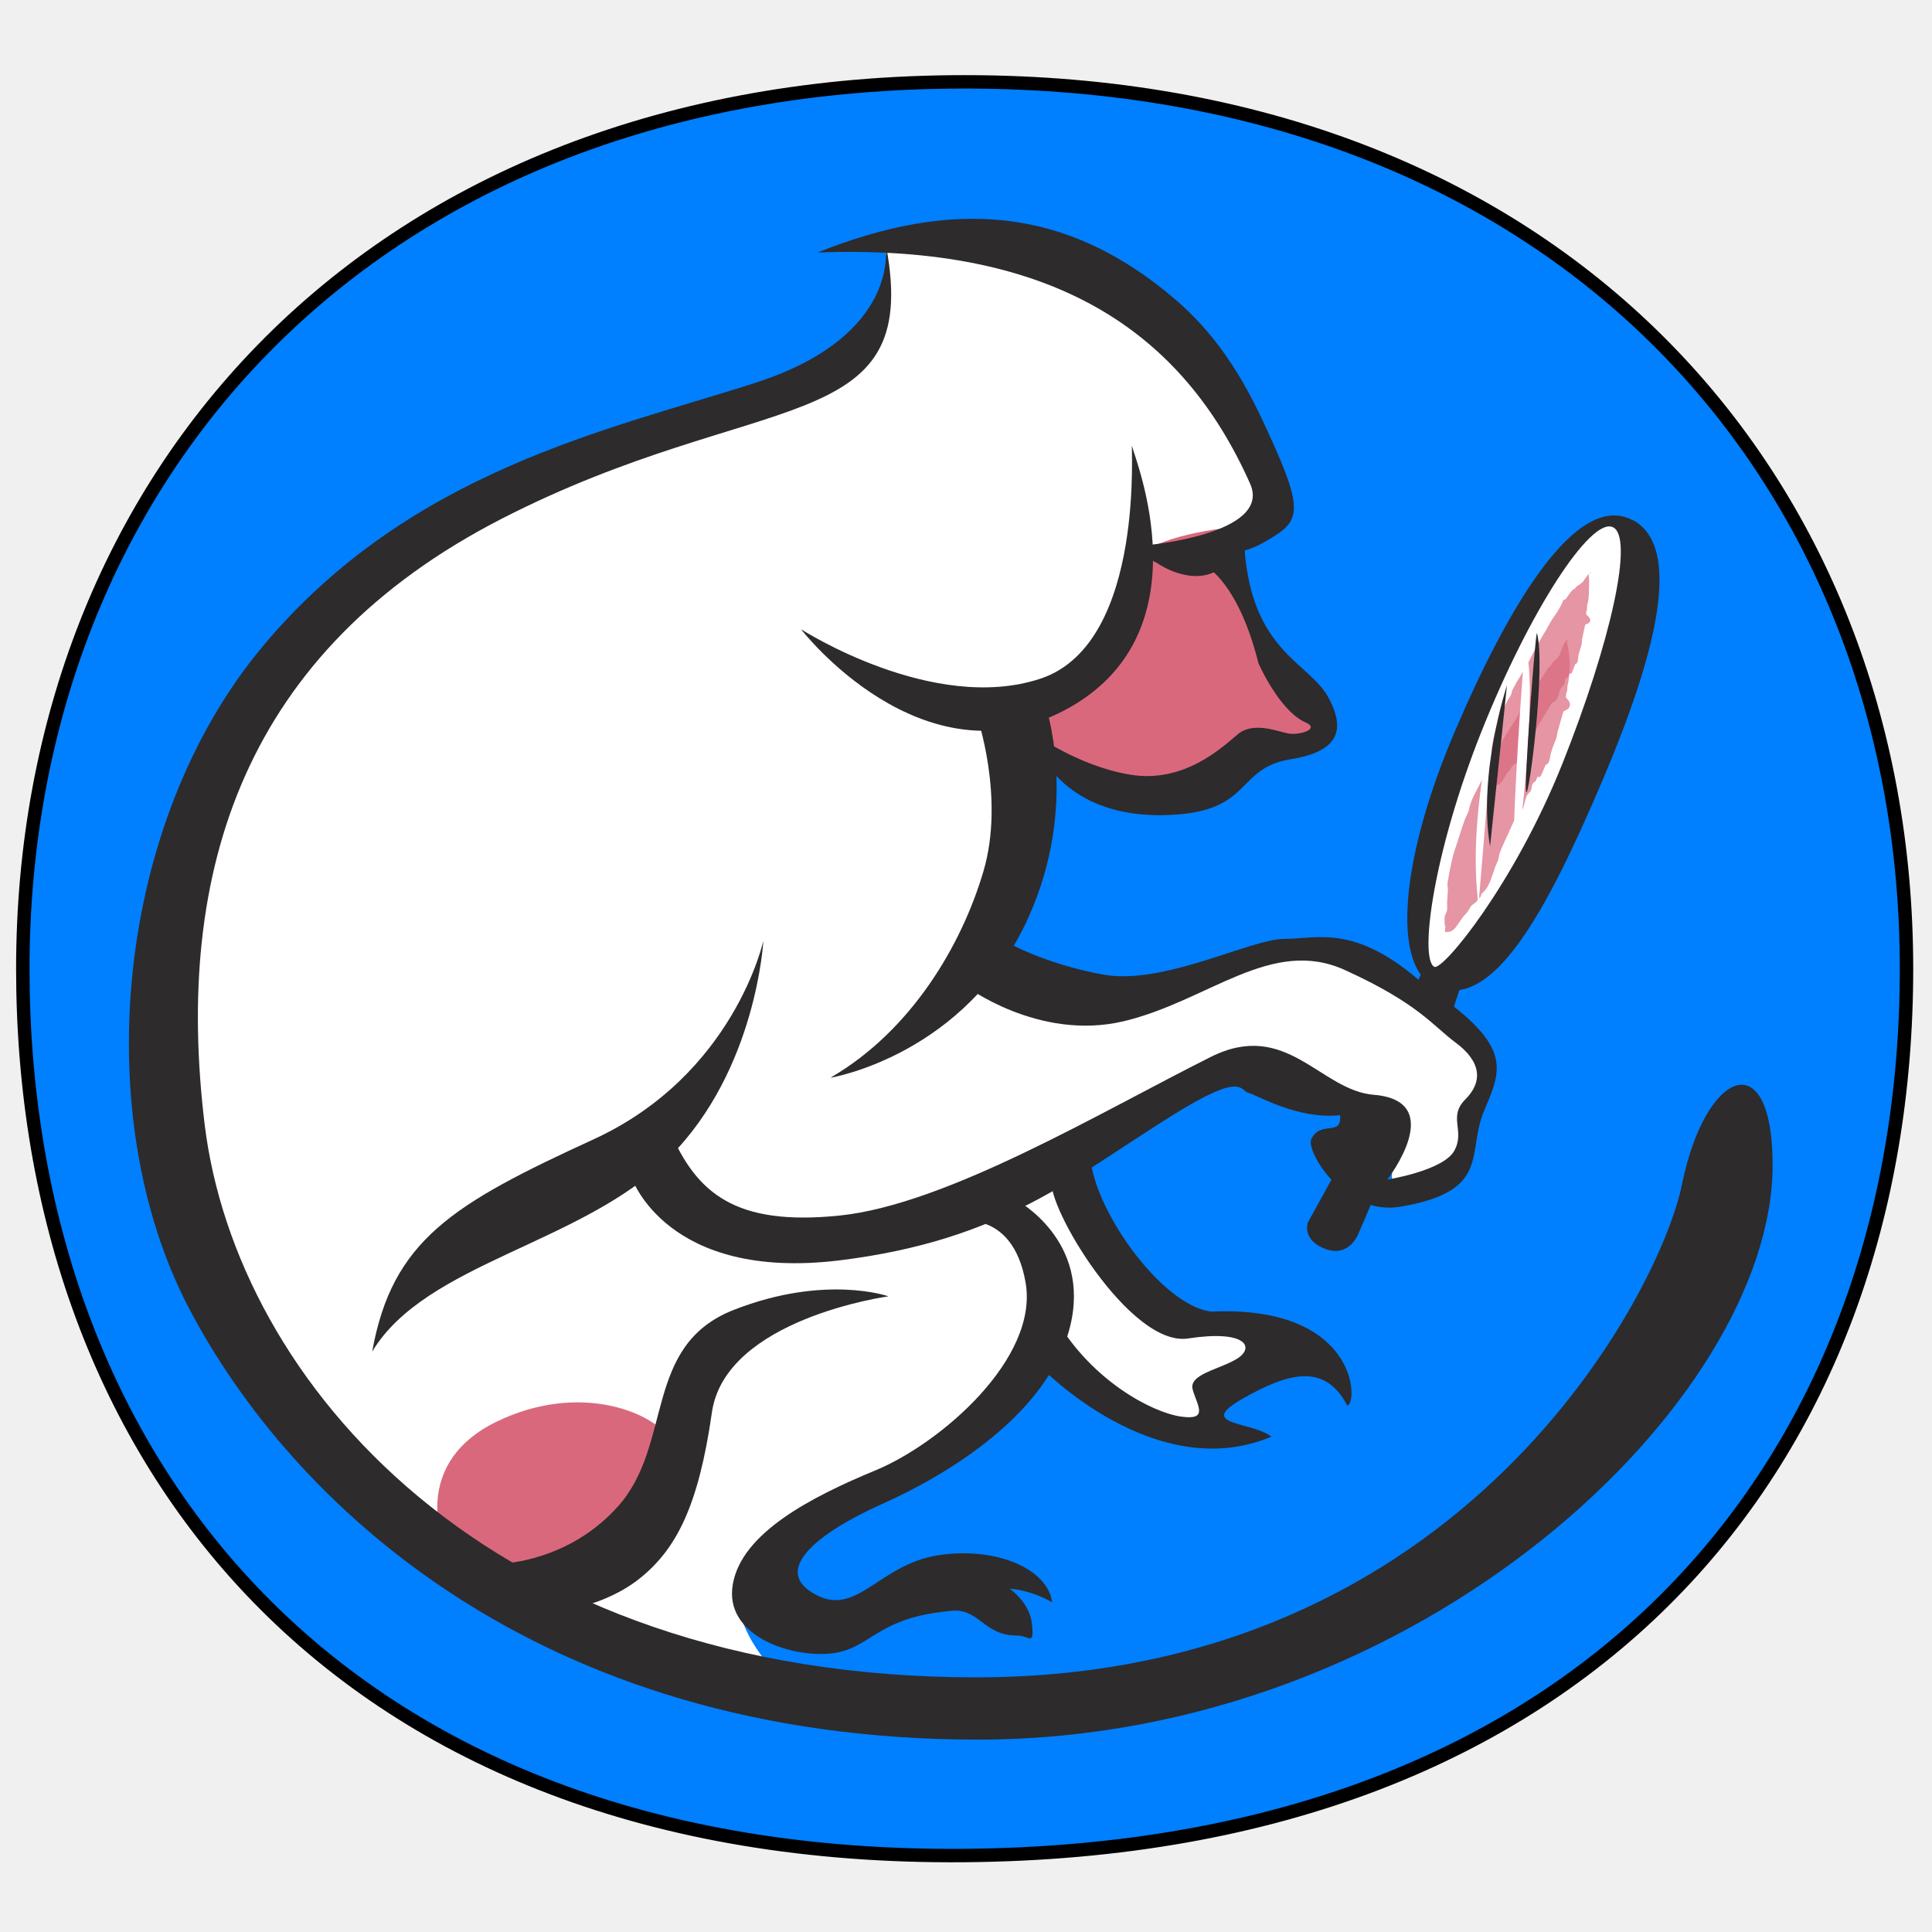
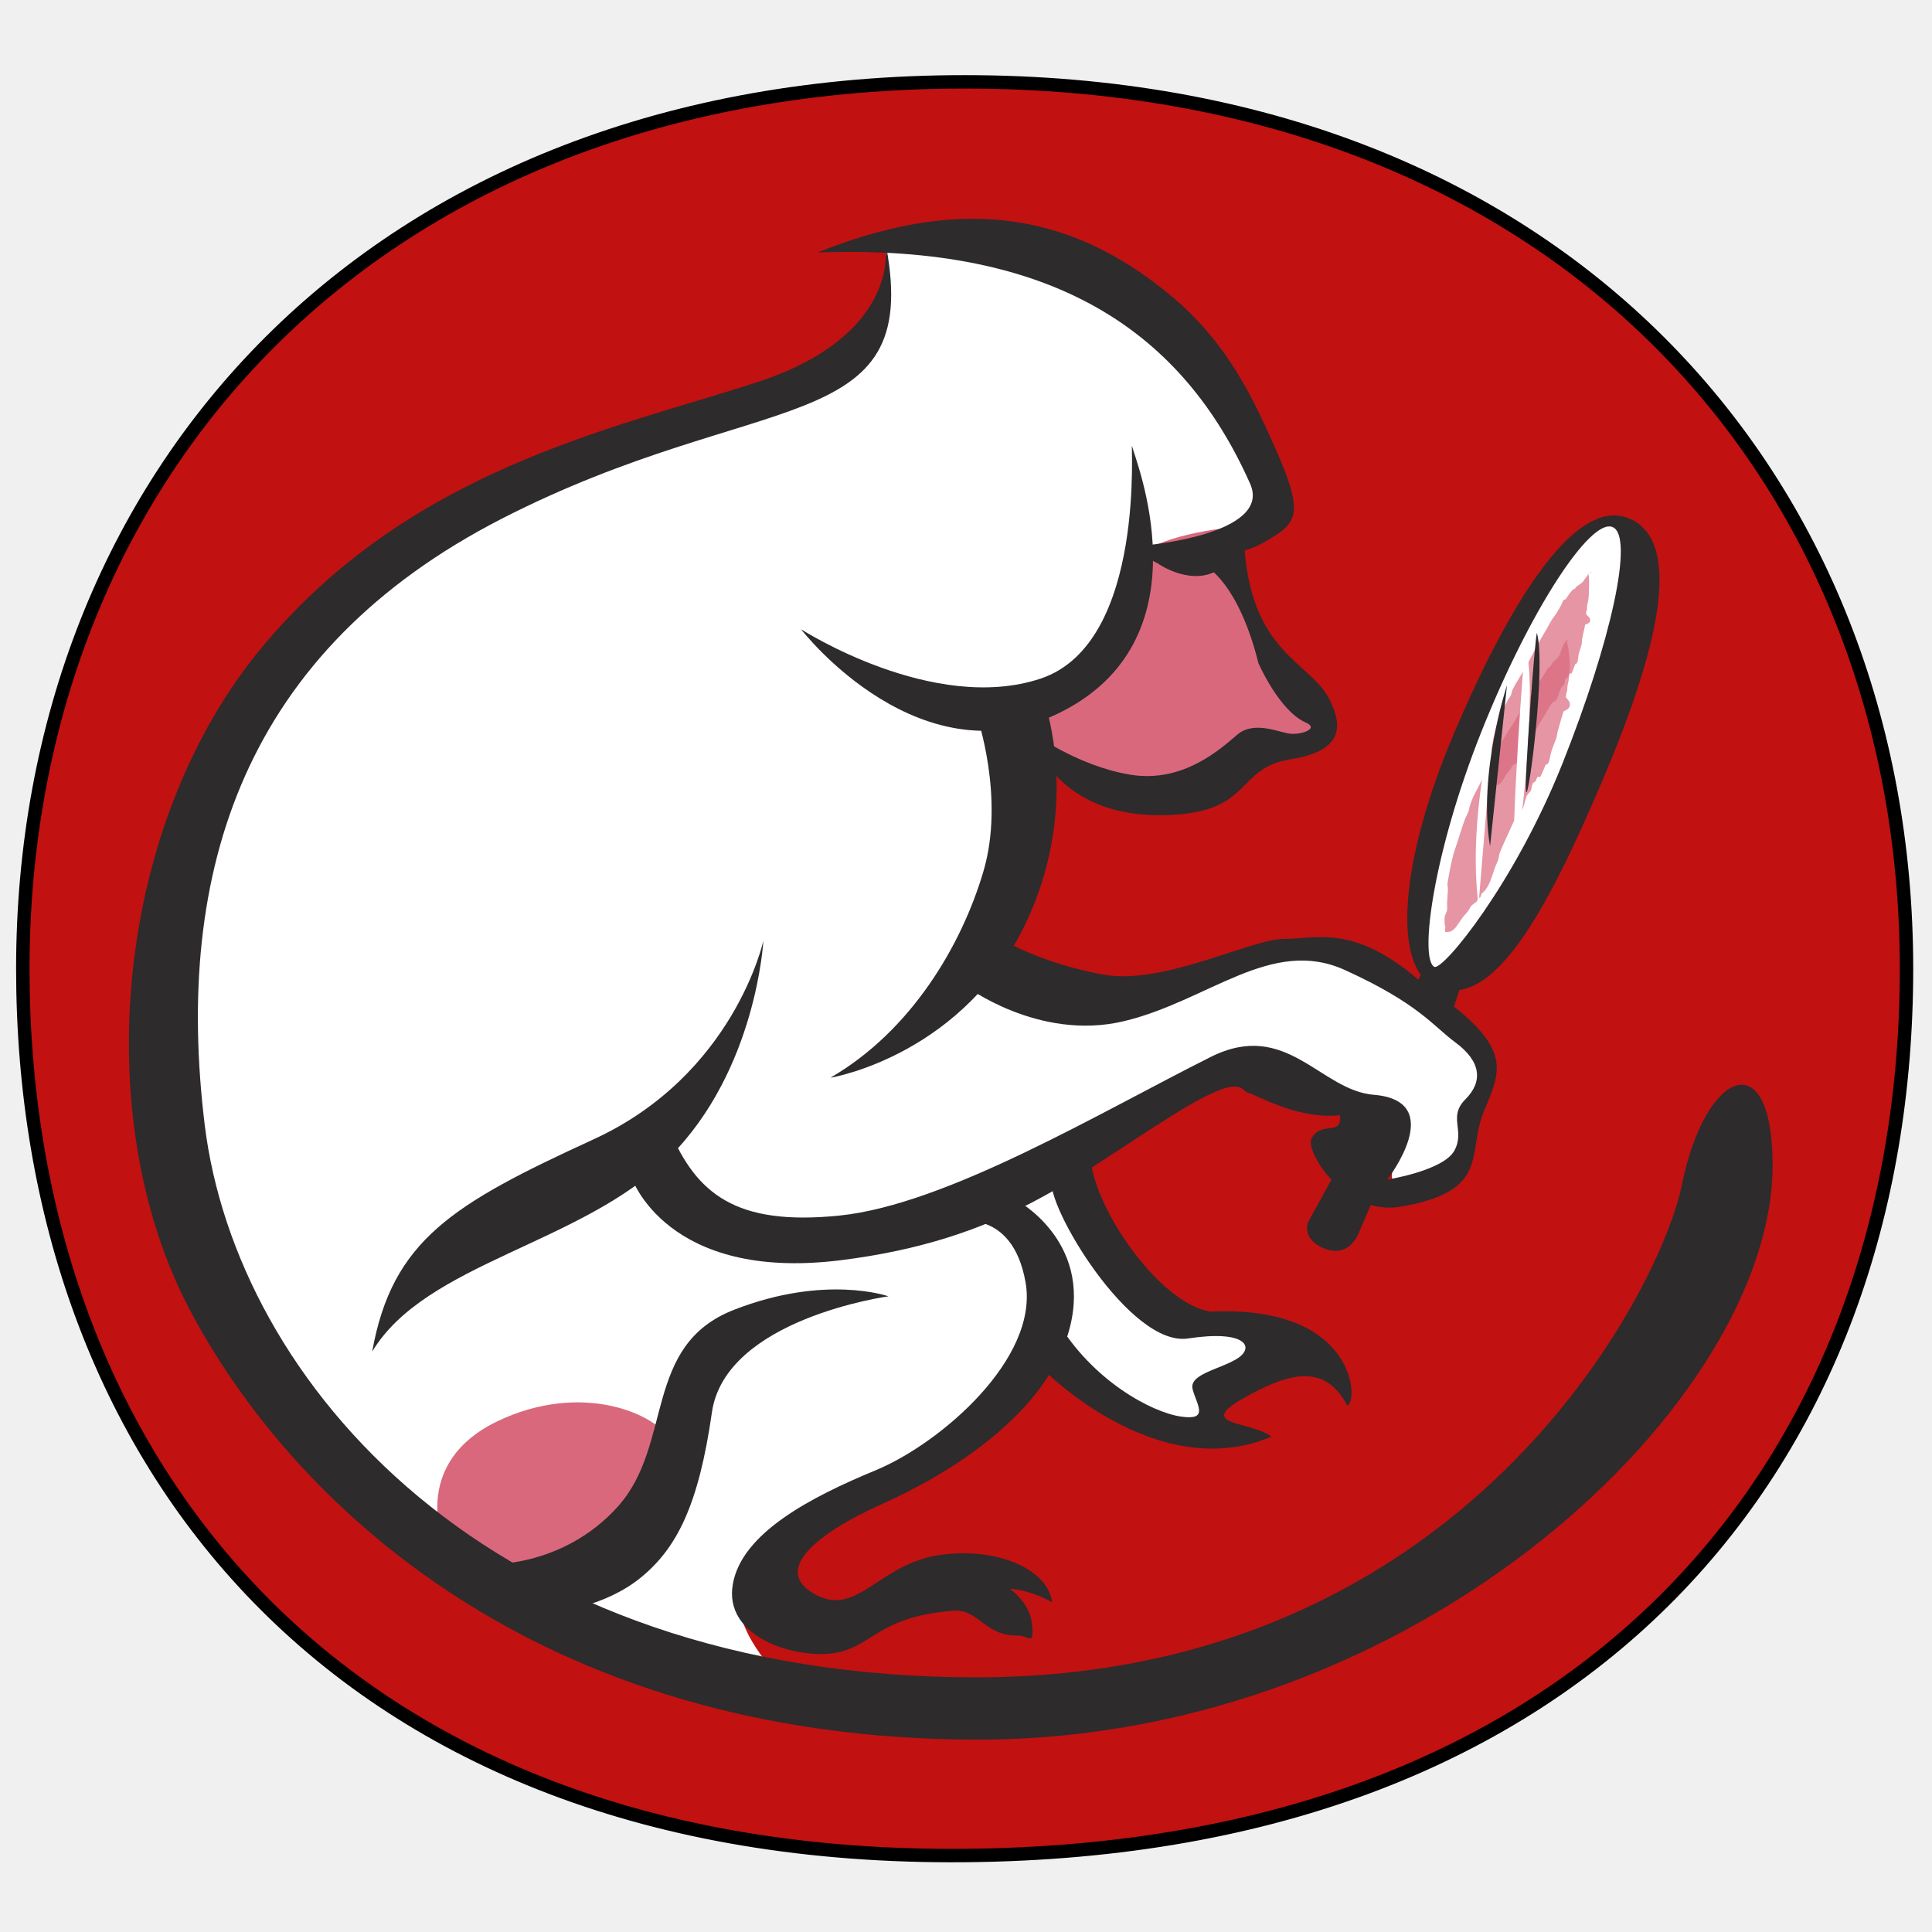
<svg xmlns="http://www.w3.org/2000/svg" width="720" height="720">
-   <g class="layer">
-     <path d="m8.5,361c0,-182.597 129.077,-330.5 351,-330.5c221.923,0 351,147.903 351,330.5c0,182.597 -117.077,328.5 -351,330.5c-233.923,2 -351,-147.903 -351,-330.5z" fill="#007fff" id="svg_18" stroke="#000000" stroke-dasharray="null" stroke-linecap="null" stroke-linejoin="null" stroke-width="5" />
-     <ellipse cx="648.5" cy="229.5" fill="#FF0000" id="svg_19" rx="1" ry="0" stroke="#000000" stroke-dasharray="null" stroke-linecap="null" stroke-linejoin="null" stroke-width="5" />
-     <path d="m328.4,89.2s8.7,18.6 -3.6,39.2c-6.2,10.2 -163.1,43.6 -224.3,128.6c-37.5,58.7 -95,228.7 88.7,341.2c82.5,42.5 117.5,41.2 117.5,41.2s-55,-38.7 -20,-65s86.2,-38.7 100,-75c16.2,12.5 42.5,38.7 67.5,36.2c-2.5,-16.2 -8.7,-22.5 11.2,-25s30,-2.5 30,-2.5s-18.7,-15 -40,-16.2s-61.2,-42.5 -60,-60c26.2,-15 60,-40 80,-32.5s40,20 43.7,31.2c0,7.5 -3.7,20 12.5,10s12.5,-16.2 18.7,-30s7.5,-16.2 -6.2,-27.5s-46.2,-37.5 -72.5,-30s-81.2,28.7 -108.7,2.5c11.2,-25 28.7,-65 20,-92.5c16.2,-12.5 35,-26.2 37.5,-48.7c18.7,-2.5 58.7,-13.7 51.2,-33.7s-60.7,-108.7 -142,-91.2" fill="#fff" id="svg_1" />
-     <path d="m587.9,293.4c13.7,-36.2 36.2,-97.5 15,-100s-45,55 -51.2,70s-31.2,90 -17.5,100s53.7,-70 53.7,-70" fill="#fff" id="svg_2" />
-     <path d="m471.6,195.9c3.9,-6.1 7.2,-0.8 -9.6,0.4c-16.8,1.2 -37,6.4 -40.4,13.8c-6.4,13.7 -8.6,47.6 -33,55.1c-1.2,8.7 0,28.7 34.3,32.5s35.6,-18.7 55.6,-18.1s18.1,-6.8 11.2,-12.5s-30.6,-43.7 -30.6,-56.2s8.1,-8.1 12.5,-15m-306.9,376.9s-10.6,-28.1 20.6,-43.1s59.3,-3.1 65,7.5s-9.3,53.1 -63.1,53.7c-13.1,-10.6 -22.5,-18.1 -22.5,-18.1" fill="#da687d" id="svg_3" />
-     <g id="svg_4" opacity="0.7" transform="matrix(1.25 0 0 -1.25 -26.846 640)">
-       <path d="m495,341c0.4,-1.5 0.2,-3.1 0.2,-4.8c0,-1.6 -0.1,-3.3 -0.6,-4.9c0.1,-0.3 0,-0.8 0,-1.2c-0.4,-0.5 -0.1,-0.9 -0.2,-1.3c0.6,-0.6 1.5,-1.3 1.1,-2.1c-0.2,-0.5 -0.8,-0.7 -1.4,-0.9c-0.3,-1.4 -0.7,-3 -1,-4.6c0,-0.4 0,-1 -0.1,-1.4c-0.3,-1 -0.6,-1.9 -0.9,-3c-0.2,-0.9 0,-2.6 -1,-2.8c-0.4,-1 -0.6,-1.8 -1.1,-2.8c-0.2,-0.1 -0.4,0.1 -0.6,0c-0.3,-0.3 -0.2,-0.8 -0.5,-1.1c-0.2,-0.2 -0.5,-0.1 -0.6,-0.3c-0.3,-0.5 -0.2,-1.2 -0.5,-1.9a4.7,4.7 0 0 1 -1.1,-1.4c-0.5,-1.1 -0.6,-2.6 -1.5,-3.5c-0.2,-0.2 -0.7,-0.3 -1,-0.6c-0.2,-0.2 -0.4,-0.6 -0.6,-0.9c-0.3,-0.4 -0.6,-1 -0.9,-1.5c-1,-1.7 -2.3,-3.7 -3.3,-5.6c-0.1,-0.3 -0.2,-0.8 -0.3,-1.1c-0.3,-0.8 -0.9,-1.5 -1.2,-2.3c-0.5,-1.2 -1.3,-3.3 -2.5,-4.4c-0.1,-0.1 -0.4,-0.2 -0.6,-0.4c-0.1,-0.2 -0.1,-0.5 -0.3,-0.8c0,-0.1 -0.4,-0.1 -0.5,-0.3c-0.2,-0.2 -0.3,-0.4 -0.4,-0.6c-0.4,-0.3 -1,-0.5 -1.3,-0.9c-0.2,-0.3 -0.3,-0.7 -0.6,-1.1c-0.3,-0.4 -0.7,-0.7 -1,-1.2c-0.9,-1.2 -1.3,-2.8 -2.7,-3.3c-0.3,-0.1 -0.8,-0.1 -1.2,-0.2c-0.3,0.3 0,0.8 -0.1,1.1c0,0.2 -0.2,0.3 -0.3,0.5c-0.1,0.4 -0.3,1.3 -0.3,1.8c0,0.5 0.3,0.9 0.3,1.6c0,0.5 -0.1,1.2 -0.1,1.8c0,0.3 0,0.6 0,0.9c0,0.5 0,0.8 0,1.4c0,0.7 0,1.4 -0.1,2.1c0.3,1.7 0.5,3 1,4.9c0.2,0.8 0.7,2.3 1.1,3.3c0.8,1.8 1.6,3.9 2.6,5.9c0.3,0.6 0.8,1.1 1.1,1.8c0.1,0.3 0.2,0.8 0.3,1.2c1.6,3.3 3.8,6.2 5.5,9.7c1.4,2.8 2.8,5.4 4.7,8.5c0.8,1.4 1.5,2.9 2.4,4c0.6,0.8 1.6,2.4 2.3,3.9c0.2,0.5 0.2,1 1,1.1c0.7,0.9 1.3,2 2.1,2.8c0.2,0.2 0.5,0.3 0.7,0.4c0.2,0.2 0.3,0.5 0.6,0.7c0.5,0.4 1.4,0.8 2,1.6c0.1,0.2 0.2,0.4 0.4,0.6c0.4,0.5 1.1,1.8 1.8,2c0,0 0.2,0 0.3,0" fill="#da687d" id="svg_5" />
-     </g>
-     <g id="svg_6" opacity="0.7" transform="matrix(1.25 0 0 -1.25 -26.846 640)">
-       <path d="m488.6,320.6c0.6,-1.9 0.7,-4.1 0.9,-6.2c0,-2.1 -0.1,-4.5 -0.7,-6.9c0,-0.4 -0.1,-1.1 -0.1,-1.6c-0.5,-0.7 -0.2,-1.2 -0.4,-1.8c0.7,-0.8 1.6,-1.6 1.1,-2.8c-0.3,-0.8 -1.1,-1 -1.8,-1.4c-0.6,-1.9 -1.2,-4.2 -1.8,-6.3c-0.1,-0.6 -0.2,-1.3 -0.4,-1.9c-0.5,-1.3 -1.1,-2.6 -1.5,-4.1c-0.4,-1.2 -0.3,-3.4 -1.6,-3.6c-0.6,-1.3 -0.9,-2.3 -1.6,-3.6c-0.3,-0.2 -0.5,0.1 -0.8,0c-0.3,-0.4 -0.4,-1 -0.7,-1.4c-0.2,-0.2 -0.5,-0.2 -0.7,-0.5c-0.4,-0.6 -0.3,-1.5 -0.7,-2.4a6.5,6.5 0 0 1 -1.1,-1.3l-0.1,-0.2l0,-0.1l0,0l0,0l0,0l0,0.1l0,0l0,0l0,0l0,0l0,0c-0.6,-1.6 -0.8,-3.6 -1.8,-4.9c-0.3,-0.4 -0.8,-0.5 -1.1,-0.9c-0.2,-0.3 -0.4,-0.9 -0.7,-1.3c-0.3,-0.6 -0.7,-1.4 -1,-2.1c-1,-2.4 -2.5,-5.2 -3.5,-8c-0.1,-0.5 -0.2,-1.1 -0.3,-1.6c-0.4,-1.1 -1,-2.2 -1.3,-3.3c-0.6,-1.7 -1.4,-4.7 -3,-6.3c-0.1,-0.2 -0.5,-0.4 -0.7,-0.6c-0.2,-0.3 -0.1,-0.7 -0.4,-1.1c-0.1,-0.1 -0.4,-0.2 -0.6,-0.4c-0.2,-0.3 -0.3,-0.6 -0.5,-0.9c-0.5,-0.5 -1.2,-0.8 -1.7,-1.4c-0.3,-0.4 -0.5,-1 -0.9,-1.5c-0.4,-0.5 -0.9,-1.1 -1.4,-1.6l-1.8,-2.6c-0.5,-0.8 -1.2,-1.5 -2,-1.8c-0.4,-0.2 -1,-0.1 -1.5,-0.2c-0.3,0.4 0,1 0,1.5c0,0.2 -0.2,0.5 -0.2,0.7c0,0.6 -0.1,1.7 0,2.3c0,0.6 0.5,1.1 0.7,2c0.1,0.7 0,1.5 0,2.3c0,0.3 0.1,0.7 0.1,1.2c0,0.6 0,0.9 0.1,1.7c0.1,0.9 0,1.8 -0.1,2.7c0.4,2.1 0.6,3.8 1.2,6.3c0.2,1.1 0.7,3.1 1.2,4.4c0.4,1.3 0.9,2.6 1.3,4c0.4,1.4 0.9,2.8 1.4,4.2c0.3,0.9 0.8,1.7 1.2,2.7c0.2,0.5 0.2,1.1 0.4,1.7c0.4,1.2 0.9,2.5 1.5,3.6a147.5,147.5 0 0 0 1.7,3.3l0.9,1.8c0.3,0.5 0.6,1.1 0.9,1.7a75.5,75.5 0 0 1 1.8,3.6a129.6,129.6 0 0 0 3.1,5.7a340.1,340.1 0 0 0 3.6,5.8c1.1,1.8 2.2,3.8 3.3,5.3c0.8,1.1 2.1,3.1 3,5.1c0.3,0.7 0.3,1.3 1.1,1.4c0.9,1.2 1.6,2.6 2.4,3.7c0.2,0.2 0.5,0.4 0.8,0.7c0.2,0.3 0.4,0.7 0.6,1c0.5,0.6 1.6,1.2 2.2,2.5c0.1,0.3 0.1,0.6 0.3,1c0.3,0.8 1,2.7 1.7,3.1c0,0 0.2,0 0.3,0" fill="#da687d" id="svg_7" />
-     </g>
-     <path d="m556.8,267.2s-10,38.3 -5.8,70l5.8,-70m11.8,-25.9c-0.7,-2.6 -5.7,74.3 -4.2,77c1.4,2.6 8.9,-60.7 4.2,-77" fill="#fff" id="svg_8" />
-     <path d="m330,91.9s5.8,33.2 -48.3,50.7s-128.8,32.4 -183.8,98.3c-55,65.8 -65,174.9 -27.5,246.6c37.5,71.6 129.1,160.8 294.1,160.8s296.1,-126.6 296.1,-214.1c0,-45.8 -25.1,-35.6 -33.8,7.3c-7.8,38.8 -80.5,183.6 -263,183.6c-182.5,0 -275.8,-110.8 -287.5,-205.8c-11.6,-95 14.8,-176.8 110.7,-226c95.8,-49.1 156.6,-29.5 143.3,-101.2" fill="#2d2b2c" id="svg_9" />
-     <path d="m284.5,350.5s-10.8,50 -63.3,74.1c-52.5,24.1 -75,37.5 -82.5,79.1c20,-33.3 78.3,-40 110.8,-72.5s35,-80.8 35,-80.8m14.1,-115.8s45,58.3 98.3,30c53.3,-28.3 25.8,-94.1 25,-98.3c-0.8,-4.1 5.8,73.3 -34.1,86.6c-40,13.3 -89.1,-18.3 -89.1,-18.3m-117.5,348.4s28.3,1.6 49.1,-21.6c20.8,-23.3 9.1,-60 43.3,-73.3c34.1,-13.3 57.5,-5 57.5,-5s-60.8,8.3 -65.8,43.3s-13.3,50.8 -26.6,61.6c-13.3,10.8 -30.8,12.5 -30.8,12.5l-26.6,-17.5l-0.1,0z" fill="#2d2b2c" id="svg_10" />
-     <path d="m309.7,401.6s50.6,-8.4 73.7,-60c18.9,-42.2 6.2,-78.7 6.2,-78.7l-25.6,3.7s10.6,30.6 2.5,58.1s-26.8,59.3 -56.8,76.8m272.6,-117c-18,45.1 -44.7,77.5 -47.8,75.8c-5.6,-3.1 -0.4,-42.5 17.6,-87.7c18,-45.1 40.5,-79.5 48.8,-76.2c8.3,3.2 -0.6,42.9 -18.6,88.1m26.2,-90.6c-20.5,-11.1 -45.8,30.5 -66.5,79.1c-20.7,48.6 -23.1,87.7 -7.1,94.7c21.3,9.3 41.4,-27.8 62.1,-76.4s30,-87.5 11.5,-97.5" fill="#2d2b2c" id="svg_11" />
-     <path d="m235.4,438.9s12.9,38.7 77.5,30.8c60.8,-7.5 86.9,-30.9 124.1,-54.1c26.6,-16.6 25,-9.1 28.3,-8.3c3.3,0.8 18.3,10 34.1,8.3c0.8,8.3 -7.4,1.6 -10.8,9.1c-1.6,5 12.6,28.5 33.3,25c34.1,-5.8 24.5,-20 31.2,-35.8c6.6,-15.8 11.2,-24.1 -22,-46.6c-25.8,-23.3 -40,-17.4 -52.5,-17.4s-45,17.4 -67.5,13.3s-36.6,-12.5 -36.6,-12.5l-14.9,16.6s27.4,20.8 59.1,13.3c31.6,-7.5 55,-31.6 82.5,-19.1c27.5,12.5 32.8,20.8 41.2,27c9.5,7 10.4,14.5 3.7,21.2c-6.6,6.6 0,11.6 -4.1,19.1c-4.1,7.5 -25,10.8 -25,10.8s22.8,-29.3 -5,-31.6c-20,-1.6 -32.5,-28.3 -60.8,-14.1c-40.6,20.3 -98.3,55 -138.3,59.1c-38.9,4 -53.3,-8.3 -63.3,-31.6c-11.6,10 -14.1,17.5 -14.1,17.5" fill="#2d2b2c" id="svg_12" />
-     <path d="m378.7,447.2s28.3,15 20,47.5s-45.8,55 -70,65.8c-24.1,10.8 -42.1,25.1 -24.1,34.1c15,7.5 23.3,-11.6 45,-15c21.6,-3.3 40.8,5 42.5,17.5c-9.1,-5 -15.8,-5 -15.8,-5s7.5,5 8.3,13.3c0.8,8.3 -0.8,4.1 -5.8,4.1c-12.5,0 -14.1,-10.8 -25,-9.1c-27.5,2.5 -29.1,14.1 -44.1,15.8c-15,1.6 -40,-6.6 -36.6,-25.8c3.3,-19.1 29.1,-32.5 53.3,-42.5c24.1,-10 60.8,-41.6 55.8,-70c-5,-28.3 -26.6,-22.5 -26.6,-22.5l23.3,-8.3l-0.2,0.1zm71,-235.9s11.8,5.9 19.3,35.9c5,10.8 11.6,19.5 17.5,22c5.8,2.5 -2.5,5 -6.6,4.1c-4.1,-0.8 -12.9,-4.5 -18.7,0.4s-20,18.3 -40,15c-20,-3.3 -37,-16 -37,-16s7.5,33.1 52,31c30.9,-1.4 24.1,-17.5 45,-20.8c20.8,-3.3 18.6,-13.8 14.1,-22.5c-7,-13.7 -29.1,-17 -31.6,-57.2c-2.5,-4.1 -18.1,0.5 -13.9,8m71.2,209.1c1.8,1.8 -14.7,39.3 -14.7,39.3s-3.3,9.1 -12.2,5.9c-9.1,-3.3 -6.7,-9.9 -6.7,-9.9l21.2,-38.5s11.6,2.3 12.5,3.2m23.4,-53.3l-4.1,12.5l-13.6,-10.4l3.6,-7.9l14.1,5.8z" fill="#2d2b2c" id="svg_13" />
-     <path d="m392,439.7c-2.5,9.1 29.1,62.5 50.8,59.1c21.6,-3.3 24.9,3.3 18.3,7.5c-6.6,4.1 -18.3,5.8 -16.6,11.6c1.6,5.8 6.2,11.6 -4.5,10c-10.8,-1.6 -32.9,-13.3 -46.2,-35.8c-4.1,13.3 -5.8,17.5 -5.8,17.5s42.5,44.1 85.8,25.8c-7.5,-5.8 -28.3,-4.1 -10.8,-14.1s30.8,-13.3 39.1,2.5c4.1,-0.8 4.1,-37.5 -50.8,-35c-19.1,-2.5 -45,-40 -45,-59.1c-5,5 -11.6,0.8 -14.1,10m169.4,-184.3s-10.9,32.8 -6.3,60l6.3,-60m11.2,-19.4c-0.5,-2 -5,57.2 -4,59.2c1,2 7.3,-46.6 4,-59.2m-145.6,-32.8s47,-4.1 38.7,-22.9c-25.1,-56.5 -72.9,-89.5 -161.2,-86.2c50,-20 92.5,-17.5 133.3,17.5c20.4,17.5 29.8,38.8 37.1,55.1c11.6,26 8.2,28.4 -4.6,35.7c-15.7,8.8 -42.7,3.2 -43.3,0.8" fill="#2d2b2c" id="svg_14" />
-     <path d="m431.8,210.2s12.9,8.9 23.1,1.6c4.6,-4.8 7.7,-7.4 -5.4,-6.8l-16.1,-0.6c-11.1,-2.2 -10.9,1.1 -1.5,5.8l-0.1,0z" fill="#2d2b2c" id="svg_15" />
+   <path d="m8.5,361c0,-182.597 129.077,-330.5 351,-330.5c221.923,0 351,147.903 351,330.5c0,182.597 -117.077,328.5 -351,330.5c-233.923,2 -351,-147.903 -351,-330.5z" fill="#c11111" id="svg_18" stroke="#000000" stroke-dasharray="null" stroke-width="5" />
+   <ellipse cx="648.5" cy="229.5" fill="#c11111" id="svg_19" rx="1" ry="0" stroke="#000000" stroke-dasharray="null" stroke-width="5" />
+   <path d="m328.4,89.2s8.7,18.6 -3.6,39.2c-6.2,10.2 -163.1,43.6 -224.3,128.6c-37.5,58.7 -95,228.7 88.7,341.2c82.5,42.5 117.5,41.2 117.5,41.2s-55,-38.7 -20,-65s86.2,-38.7 100,-75c16.2,12.5 42.5,38.7 67.5,36.2c-2.5,-16.2 -8.7,-22.5 11.2,-25s30,-2.5 30,-2.5s-18.7,-15 -40,-16.2s-61.2,-42.5 -60,-60c26.2,-15 60,-40 80,-32.5s40,20 43.7,31.2c0,7.5 -3.7,20 12.5,10s12.5,-16.2 18.7,-30s7.5,-16.2 -6.2,-27.5s-46.2,-37.5 -72.5,-30s-81.2,28.7 -108.7,2.5c11.2,-25 28.7,-65 20,-92.5c16.2,-12.5 35,-26.2 37.5,-48.7c18.7,-2.5 58.7,-13.7 51.2,-33.7s-60.7,-108.7 -142,-91.2" fill="#fff" id="svg_1" />
+   <path d="m587.9,293.4c13.7,-36.2 36.2,-97.5 15,-100s-45,55 -51.2,70s-31.2,90 -17.5,100s53.7,-70 53.7,-70" fill="#fff" id="svg_2" />
+   <path d="m471.6,195.9c3.9,-6.1 7.2,-0.8 -9.6,0.4c-16.8,1.2 -37,6.4 -40.4,13.8c-6.4,13.7 -8.6,47.6 -33,55.1c-1.2,8.7 0,28.7 34.3,32.5s35.6,-18.7 55.6,-18.1s18.1,-6.8 11.2,-12.5s-30.6,-43.7 -30.6,-56.2s8.1,-8.1 12.5,-15m-306.9,376.9s-10.6,-28.1 20.6,-43.1s59.3,-3.1 65,7.5s-9.3,53.1 -63.1,53.7c-13.1,-10.6 -22.5,-18.1 -22.5,-18.1" fill="#da687d" id="svg_3" />
+   <g id="svg_4" opacity="0.7" transform="matrix(1.25 0 0 -1.25 -26.846 640)">
+     <path d="m495,341c0.4,-1.5 0.2,-3.1 0.2,-4.8c0,-1.6 -0.1,-3.3 -0.6,-4.9c0.1,-0.3 0,-0.8 0,-1.2c-0.4,-0.5 -0.1,-0.9 -0.2,-1.3c0.6,-0.6 1.5,-1.3 1.1,-2.1c-0.2,-0.5 -0.8,-0.7 -1.4,-0.9c-0.3,-1.4 -0.7,-3 -1,-4.6c0,-0.4 0,-1 -0.1,-1.4c-0.3,-1 -0.6,-1.9 -0.9,-3c-0.2,-0.9 0,-2.6 -1,-2.8c-0.4,-1 -0.6,-1.8 -1.1,-2.8c-0.2,-0.1 -0.4,0.1 -0.6,0c-0.3,-0.3 -0.2,-0.8 -0.5,-1.1c-0.2,-0.2 -0.5,-0.1 -0.6,-0.3c-0.3,-0.5 -0.2,-1.2 -0.5,-1.9a4.7,4.7 0 0 1 -1.1,-1.4c-0.5,-1.1 -0.6,-2.6 -1.5,-3.5c-0.2,-0.2 -0.7,-0.3 -1,-0.6c-0.2,-0.2 -0.4,-0.6 -0.6,-0.9c-0.3,-0.4 -0.6,-1 -0.9,-1.5c-1,-1.7 -2.3,-3.7 -3.3,-5.6c-0.1,-0.3 -0.2,-0.8 -0.3,-1.1c-0.3,-0.8 -0.9,-1.5 -1.2,-2.3c-0.5,-1.2 -1.3,-3.3 -2.5,-4.4c-0.1,-0.1 -0.4,-0.2 -0.6,-0.4c-0.1,-0.2 -0.1,-0.5 -0.3,-0.8c0,-0.1 -0.4,-0.1 -0.5,-0.3c-0.2,-0.2 -0.3,-0.4 -0.4,-0.6c-0.4,-0.3 -1,-0.5 -1.3,-0.9c-0.2,-0.3 -0.3,-0.7 -0.6,-1.1c-0.3,-0.4 -0.7,-0.7 -1,-1.2c-0.9,-1.2 -1.3,-2.8 -2.7,-3.3c-0.3,-0.1 -0.8,-0.1 -1.2,-0.2c-0.3,0.3 0,0.8 -0.1,1.1c0,0.2 -0.2,0.3 -0.3,0.5c-0.1,0.4 -0.3,1.3 -0.3,1.8c0,0.5 0.3,0.9 0.3,1.6c0,0.5 -0.1,1.2 -0.1,1.8c0,0.3 0,0.6 0,0.9c0,0.5 0,0.8 0,1.4c0,0.7 0,1.4 -0.1,2.1c0.3,1.7 0.5,3 1,4.9c0.2,0.8 0.7,2.3 1.1,3.3c0.8,1.8 1.6,3.9 2.6,5.9c0.3,0.6 0.8,1.1 1.1,1.8c0.1,0.3 0.2,0.8 0.3,1.2c1.6,3.3 3.8,6.2 5.5,9.7c1.4,2.8 2.8,5.4 4.7,8.5c0.8,1.4 1.5,2.9 2.4,4c0.6,0.8 1.6,2.4 2.3,3.9c0.2,0.5 0.2,1 1,1.1c0.7,0.9 1.3,2 2.1,2.8c0.2,0.2 0.5,0.3 0.7,0.4c0.2,0.2 0.3,0.5 0.6,0.7c0.5,0.4 1.4,0.8 2,1.6c0.1,0.2 0.2,0.4 0.4,0.6c0.4,0.5 1.1,1.8 1.8,2c0,0 0.2,0 0.3,0" fill="#da687d" id="svg_5" />
  </g>
+   <g id="svg_6" opacity="0.7" transform="matrix(1.25 0 0 -1.25 -26.846 640)">
+     <path d="m488.6,320.6c0.6,-1.9 0.7,-4.1 0.9,-6.2c0,-2.1 -0.1,-4.5 -0.7,-6.9c0,-0.4 -0.1,-1.1 -0.1,-1.6c-0.5,-0.7 -0.2,-1.2 -0.4,-1.8c0.7,-0.8 1.6,-1.6 1.1,-2.8c-0.3,-0.8 -1.1,-1 -1.8,-1.4c-0.6,-1.9 -1.2,-4.2 -1.8,-6.3c-0.1,-0.6 -0.2,-1.3 -0.4,-1.9c-0.5,-1.3 -1.1,-2.6 -1.5,-4.1c-0.4,-1.2 -0.3,-3.4 -1.6,-3.6c-0.6,-1.3 -0.9,-2.3 -1.6,-3.6c-0.3,-0.2 -0.5,0.1 -0.8,0c-0.3,-0.4 -0.4,-1 -0.7,-1.4c-0.2,-0.2 -0.5,-0.2 -0.7,-0.5c-0.4,-0.6 -0.3,-1.5 -0.7,-2.4a6.5,6.5 0 0 1 -1.1,-1.3l-0.1,-0.2l0,-0.1l0,0l0,0l0,0l0,0.1l0,0l0,0l0,0l0,0l0,0c-0.6,-1.6 -0.8,-3.6 -1.8,-4.9c-0.3,-0.4 -0.8,-0.5 -1.1,-0.9c-0.2,-0.3 -0.4,-0.9 -0.7,-1.3c-0.3,-0.6 -0.7,-1.4 -1,-2.1c-1,-2.4 -2.5,-5.2 -3.5,-8c-0.1,-0.5 -0.2,-1.1 -0.3,-1.6c-0.4,-1.1 -1,-2.2 -1.3,-3.3c-0.6,-1.7 -1.4,-4.7 -3,-6.3c-0.1,-0.2 -0.5,-0.4 -0.7,-0.6c-0.2,-0.3 -0.1,-0.7 -0.4,-1.1c-0.1,-0.1 -0.4,-0.2 -0.6,-0.4c-0.2,-0.3 -0.3,-0.6 -0.5,-0.9c-0.5,-0.5 -1.2,-0.8 -1.7,-1.4c-0.3,-0.4 -0.5,-1 -0.9,-1.5c-0.4,-0.5 -0.9,-1.1 -1.4,-1.6l-1.8,-2.6c-0.5,-0.8 -1.2,-1.5 -2,-1.8c-0.4,-0.2 -1,-0.1 -1.5,-0.2c-0.3,0.4 0,1 0,1.5c0,0.2 -0.2,0.5 -0.2,0.7c0,0.6 -0.1,1.7 0,2.3c0,0.6 0.5,1.1 0.7,2c0.1,0.7 0,1.5 0,2.3c0,0.3 0.1,0.7 0.1,1.2c0,0.6 0,0.9 0.1,1.7c0.1,0.9 0,1.8 -0.1,2.7c0.4,2.1 0.6,3.8 1.2,6.3c0.2,1.1 0.7,3.1 1.2,4.4c0.4,1.3 0.9,2.6 1.3,4c0.4,1.4 0.9,2.8 1.4,4.2c0.3,0.9 0.8,1.7 1.2,2.7c0.2,0.5 0.2,1.1 0.4,1.7c0.4,1.2 0.9,2.5 1.5,3.6a147.5,147.5 0 0 0 1.7,3.3l0.9,1.8c0.3,0.5 0.6,1.1 0.9,1.7a75.5,75.5 0 0 1 1.8,3.6a129.6,129.6 0 0 0 3.1,5.7a340.1,340.1 0 0 0 3.6,5.8c1.1,1.8 2.2,3.8 3.3,5.3c0.8,1.1 2.1,3.1 3,5.1c0.3,0.7 0.3,1.3 1.1,1.4c0.9,1.2 1.6,2.6 2.4,3.7c0.2,0.2 0.5,0.4 0.8,0.7c0.2,0.3 0.4,0.7 0.6,1c0.5,0.6 1.6,1.2 2.2,2.5c0.1,0.3 0.1,0.6 0.3,1c0.3,0.8 1,2.7 1.7,3.1c0,0 0.2,0 0.3,0" fill="#da687d" id="svg_7" />
+   </g>
+   <path d="m556.8,267.2s-10,38.3 -5.8,70l5.8,-70m11.8,-25.9c-0.7,-2.6 -5.7,74.3 -4.2,77c1.4,2.6 8.9,-60.7 4.2,-77" fill="#fff" id="svg_8" />
+   <path d="m330,91.9s5.8,33.2 -48.3,50.7s-128.8,32.4 -183.8,98.3c-55,65.8 -65,174.9 -27.5,246.6c37.5,71.6 129.1,160.8 294.1,160.8s296.1,-126.6 296.1,-214.1c0,-45.8 -25.1,-35.6 -33.8,7.3c-7.8,38.8 -80.5,183.6 -263,183.6c-182.5,0 -275.8,-110.8 -287.5,-205.8c-11.6,-95 14.8,-176.8 110.7,-226c95.8,-49.1 156.6,-29.5 143.3,-101.2" fill="#2d2b2c" id="svg_9" />
+   <path d="m284.5,350.5s-10.8,50 -63.3,74.1c-52.5,24.1 -75,37.5 -82.5,79.1c20,-33.3 78.3,-40 110.8,-72.5s35,-80.8 35,-80.8m14.1,-115.8s45,58.3 98.3,30c53.3,-28.3 25.8,-94.1 25,-98.3c-0.8,-4.1 5.8,73.3 -34.1,86.6c-40,13.3 -89.1,-18.3 -89.1,-18.3m-117.5,348.4s28.3,1.6 49.1,-21.6c20.8,-23.3 9.1,-60 43.3,-73.3c34.1,-13.3 57.5,-5 57.5,-5s-60.8,8.3 -65.8,43.3s-13.3,50.8 -26.6,61.6c-13.3,10.8 -30.8,12.5 -30.8,12.5l-26.6,-17.5l-0.1,0z" fill="#2d2b2c" id="svg_10" />
+   <path d="m309.7,401.6s50.6,-8.4 73.7,-60c18.9,-42.2 6.2,-78.7 6.2,-78.7l-25.6,3.7s10.6,30.6 2.5,58.1s-26.8,59.3 -56.8,76.8m272.6,-117c-18,45.1 -44.7,77.5 -47.8,75.8c-5.6,-3.1 -0.4,-42.5 17.6,-87.7c18,-45.1 40.5,-79.5 48.8,-76.2c8.3,3.2 -0.6,42.9 -18.6,88.1m26.2,-90.6c-20.5,-11.1 -45.8,30.5 -66.5,79.1c-20.7,48.6 -23.1,87.7 -7.1,94.7c21.3,9.3 41.4,-27.8 62.1,-76.4s30,-87.5 11.5,-97.5" fill="#2d2b2c" id="svg_11" />
+   <path d="m235.4,438.9s12.9,38.7 77.5,30.8c60.8,-7.5 86.9,-30.9 124.1,-54.1c26.6,-16.6 25,-9.1 28.3,-8.3c3.3,0.8 18.3,10 34.1,8.3c0.8,8.3 -7.4,1.6 -10.8,9.1c-1.6,5 12.6,28.5 33.3,25c34.1,-5.8 24.5,-20 31.2,-35.8c6.6,-15.8 11.2,-24.1 -22,-46.6c-25.8,-23.3 -40,-17.4 -52.5,-17.4s-45,17.4 -67.5,13.3s-36.6,-12.5 -36.6,-12.5l-14.9,16.6s27.4,20.8 59.1,13.3c31.6,-7.5 55,-31.6 82.5,-19.1c27.5,12.5 32.8,20.8 41.2,27c9.5,7 10.4,14.5 3.7,21.2c-6.6,6.6 0,11.6 -4.1,19.1c-4.1,7.5 -25,10.8 -25,10.8s22.8,-29.3 -5,-31.6c-20,-1.6 -32.5,-28.3 -60.8,-14.1c-40.6,20.3 -98.3,55 -138.3,59.1c-38.9,4 -53.3,-8.3 -63.3,-31.6c-11.6,10 -14.1,17.5 -14.1,17.5" fill="#2d2b2c" id="svg_12" />
+   <path d="m378.7,447.2s28.3,15 20,47.5s-45.8,55 -70,65.8c-24.1,10.8 -42.1,25.1 -24.1,34.1c15,7.5 23.3,-11.6 45,-15c21.6,-3.3 40.8,5 42.5,17.5c-9.1,-5 -15.8,-5 -15.8,-5s7.5,5 8.3,13.3c0.8,8.3 -0.8,4.1 -5.8,4.1c-12.5,0 -14.1,-10.8 -25,-9.1c-27.5,2.5 -29.1,14.1 -44.1,15.8c-15,1.6 -40,-6.6 -36.6,-25.8c3.3,-19.1 29.1,-32.5 53.3,-42.5c24.1,-10 60.8,-41.6 55.8,-70c-5,-28.3 -26.6,-22.5 -26.6,-22.5l23.3,-8.3l-0.2,0.1zm71,-235.9s11.8,5.9 19.3,35.9c5,10.8 11.6,19.5 17.5,22c5.8,2.5 -2.5,5 -6.6,4.1c-4.1,-0.8 -12.9,-4.5 -18.7,0.4s-20,18.3 -40,15c-20,-3.3 -37,-16 -37,-16s7.5,33.1 52,31c30.9,-1.4 24.1,-17.5 45,-20.8c20.8,-3.3 18.6,-13.8 14.1,-22.5c-7,-13.7 -29.1,-17 -31.6,-57.2c-2.5,-4.1 -18.1,0.5 -13.9,8m71.2,209.1c1.8,1.8 -14.7,39.3 -14.7,39.3s-3.3,9.1 -12.2,5.9c-9.1,-3.3 -6.7,-9.9 -6.7,-9.9l21.2,-38.5s11.6,2.3 12.5,3.2m23.4,-53.3l-4.1,12.5l-13.6,-10.4l3.6,-7.9l14.1,5.8z" fill="#2d2b2c" id="svg_13" />
+   <path d="m392,439.7c-2.5,9.1 29.1,62.5 50.8,59.1c21.6,-3.3 24.9,3.3 18.3,7.5c-6.6,4.1 -18.3,5.8 -16.6,11.6c1.6,5.8 6.2,11.6 -4.5,10c-10.8,-1.6 -32.9,-13.3 -46.2,-35.8c-4.1,13.3 -5.8,17.5 -5.8,17.5s42.5,44.1 85.8,25.8c-7.5,-5.8 -28.3,-4.1 -10.8,-14.1s30.8,-13.3 39.1,2.5c4.1,-0.8 4.1,-37.5 -50.8,-35c-19.1,-2.5 -45,-40 -45,-59.1c-5,5 -11.6,0.8 -14.1,10m169.4,-184.3s-10.9,32.8 -6.3,60l6.3,-60m11.2,-19.4c-0.5,-2 -5,57.2 -4,59.2c1,2 7.3,-46.6 4,-59.2m-145.6,-32.8s47,-4.1 38.7,-22.9c-25.1,-56.5 -72.9,-89.5 -161.2,-86.2c50,-20 92.5,-17.5 133.3,17.5c20.4,17.5 29.8,38.8 37.1,55.1c11.6,26 8.2,28.4 -4.6,35.7c-15.7,8.8 -42.7,3.2 -43.3,0.8" fill="#2d2b2c" id="svg_14" />
+   <path d="m431.8,210.2s12.9,8.9 23.1,1.6c4.6,-4.8 7.7,-7.4 -5.4,-6.8l-16.1,-0.6c-11.1,-2.2 -10.9,1.1 -1.5,5.8l-0.1,0z" fill="#2d2b2c" id="svg_15" />
</svg>
